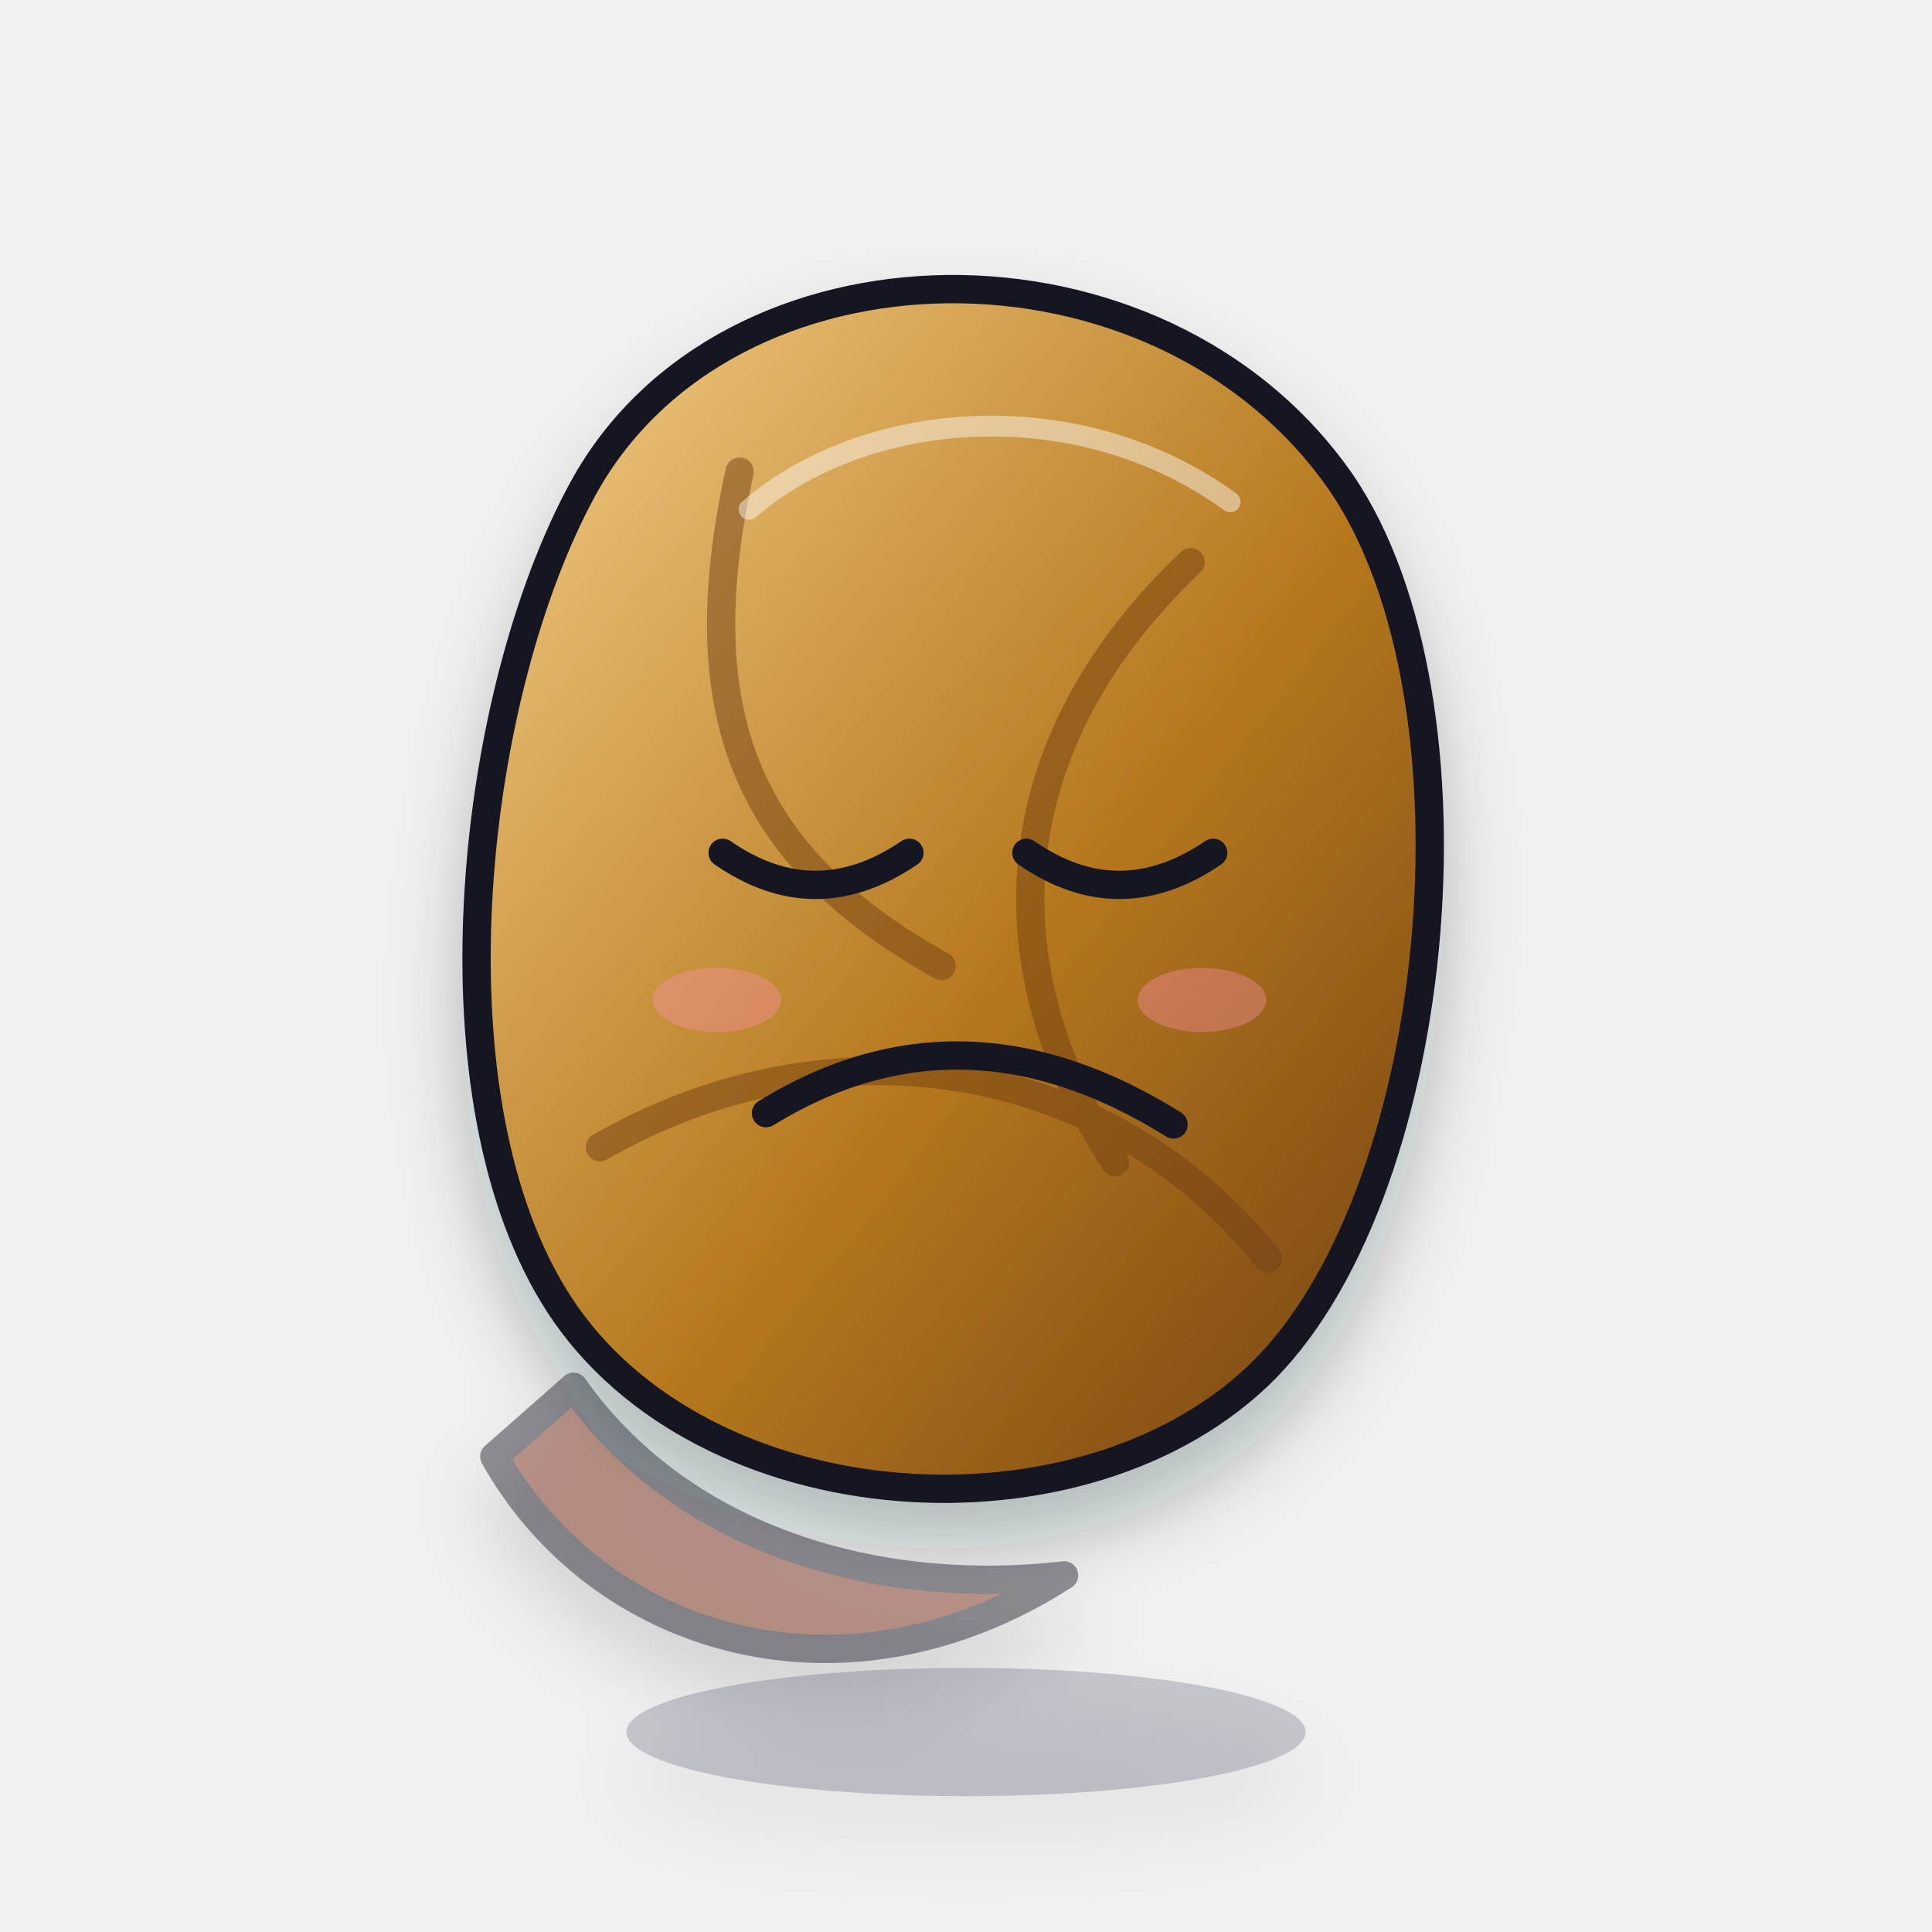
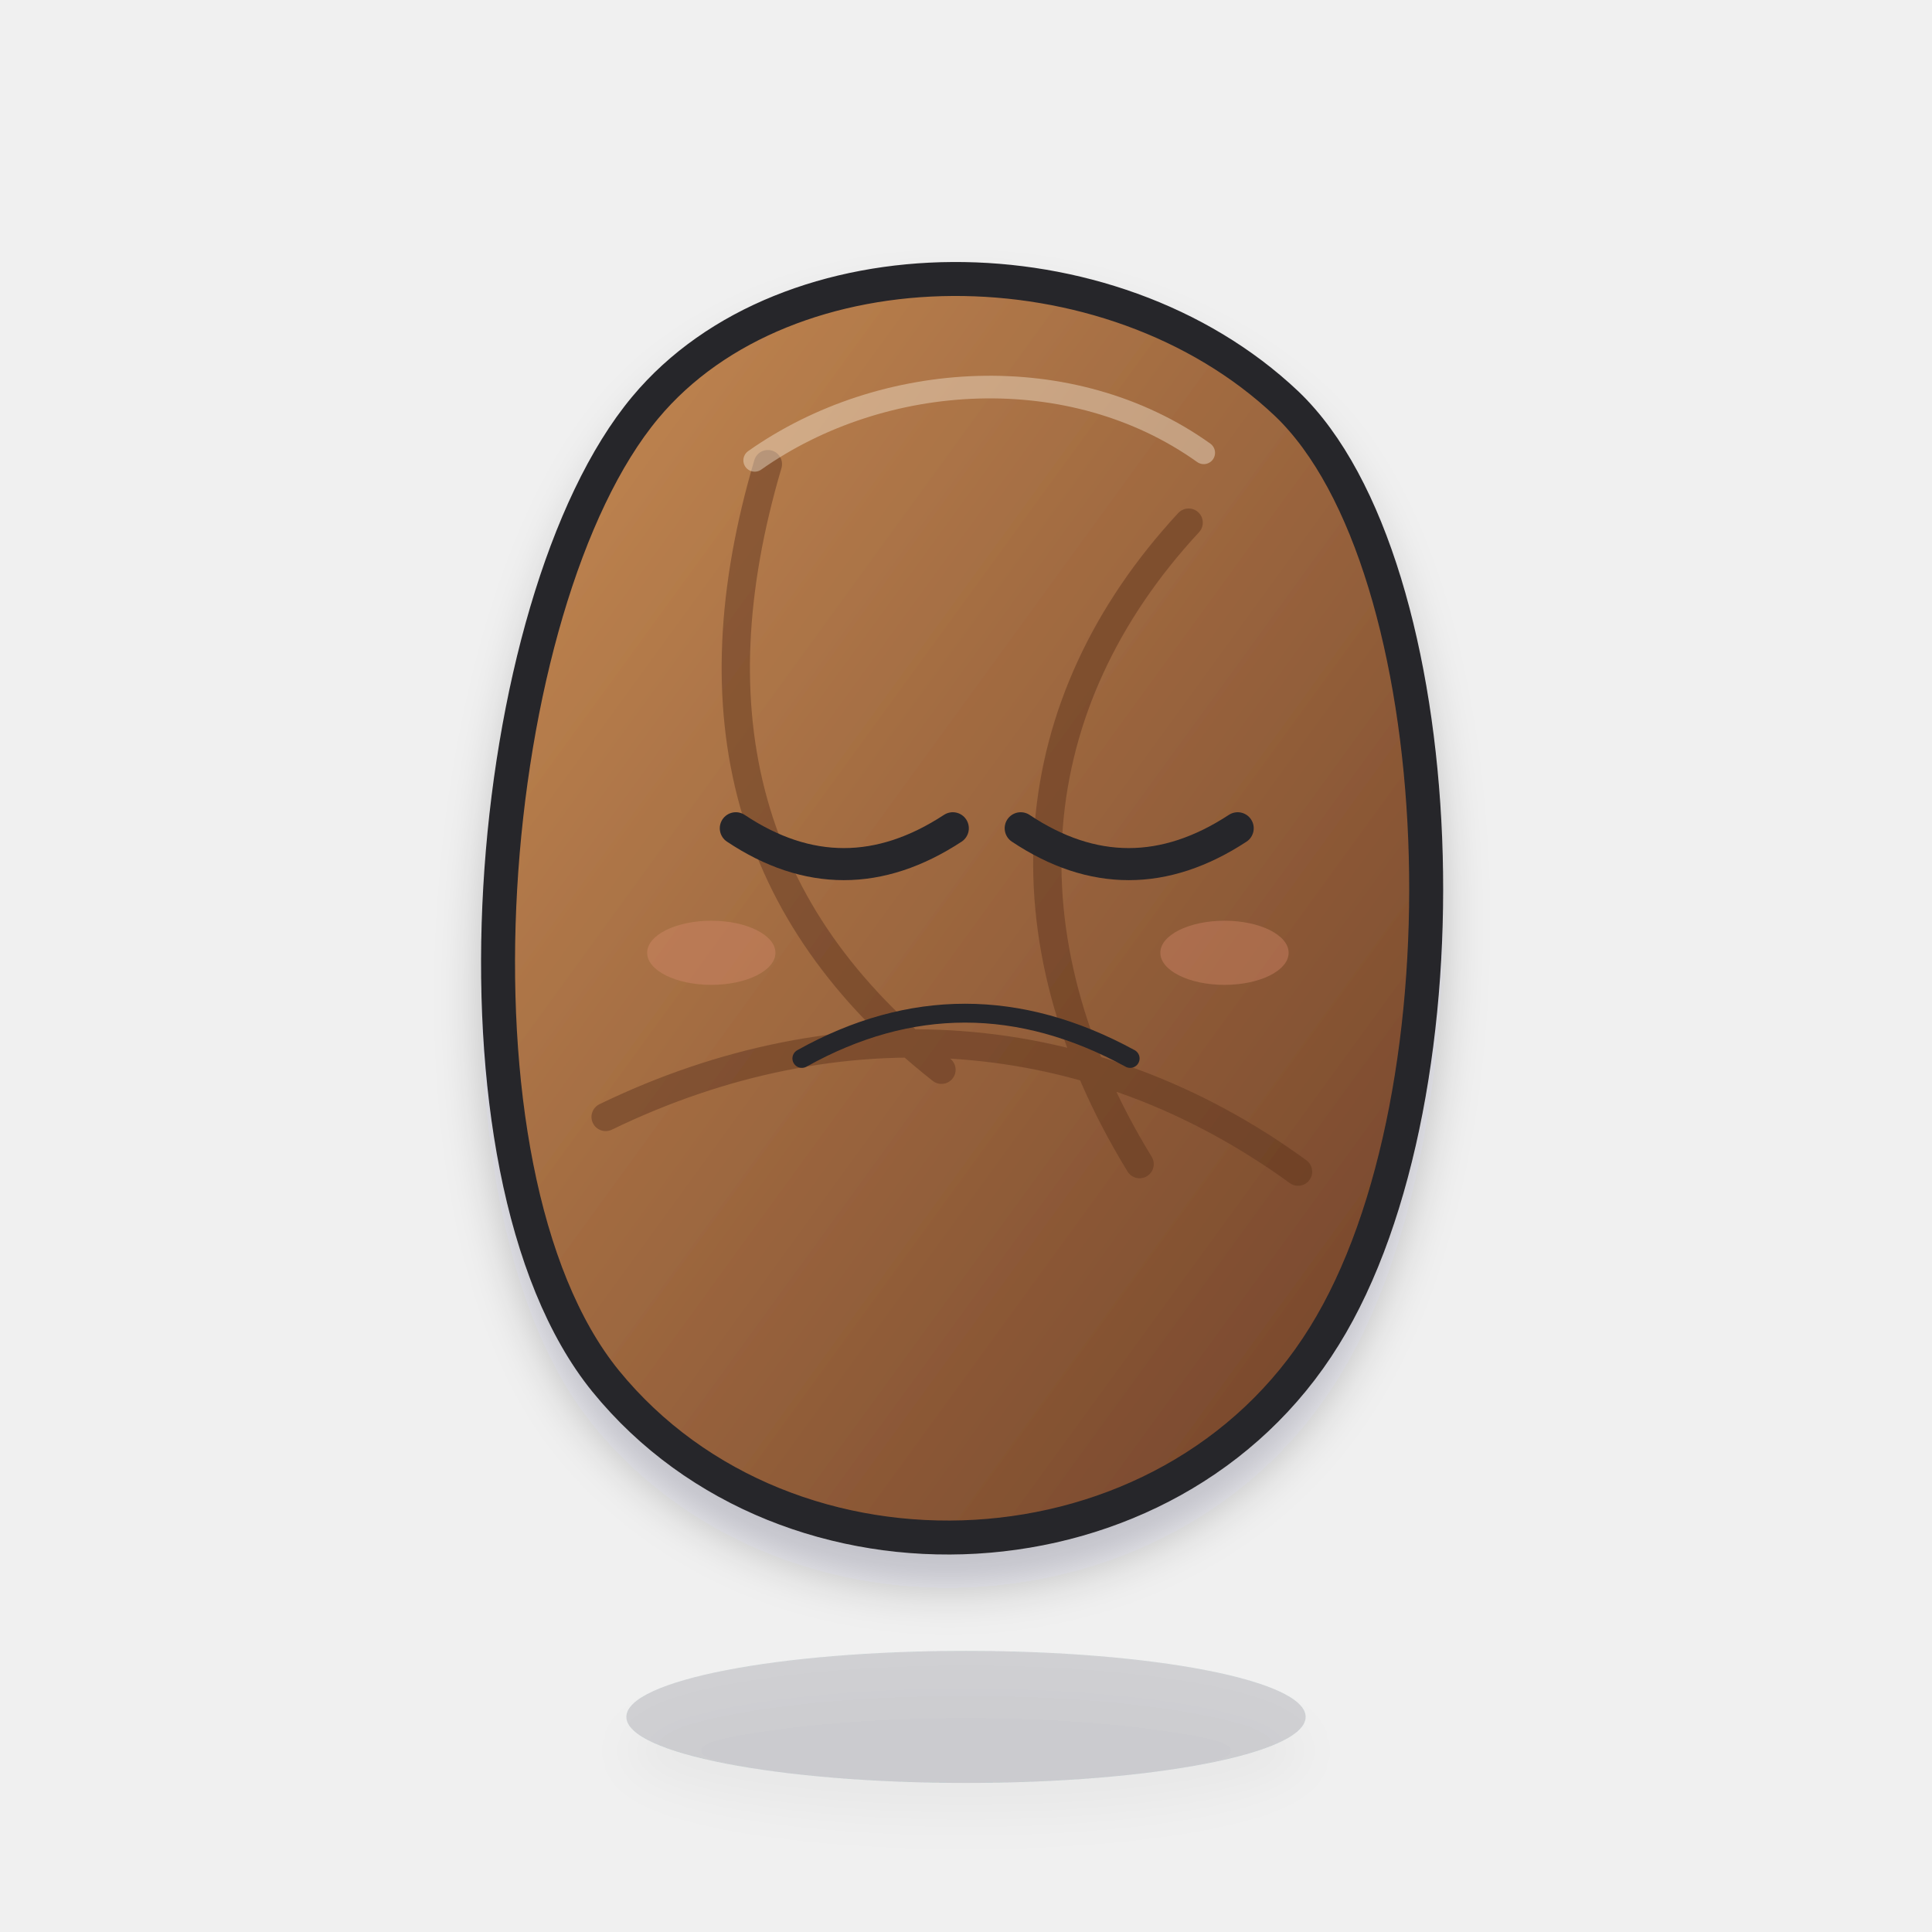
- <svg xmlns="http://www.w3.org/2000/svg" viewBox="0 0 1024 1024" role="img" aria-label="wallnut" class="chibi-no-bg premium-detail official-distinct-plant">
+ <svg xmlns="http://www.w3.org/2000/svg" viewBox="0 0 1024 1024" role="img" aria-label="wallnut" class="storybook-card-style v5-no-bg premium-detail">
  <defs>
-     <linearGradient id="green" x1="0" y1="0" x2="1" y2="1">
-       <stop offset="0" stop-color="#e4ff9e" />
-       <stop offset=".45" stop-color="#55db63" />
-       <stop offset="1" stop-color="#138243" />
+     <linearGradient id="gGreen" x1="0" y1="0" x2="1" y2="1">
+       <stop offset="0" stop-color="#c9e96b" />
+       <stop offset=".55" stop-color="#71b94d" />
+       <stop offset="1" stop-color="#2f6f38" />
    </linearGradient>
-     <linearGradient id="deepGreen" x1="0" y1="0" x2="1" y2="1">
-       <stop offset="0" stop-color="#58e27b" />
-       <stop offset="1" stop-color="#14532d" />
+     <linearGradient id="gDarkGreen" x1="0" y1="0" x2="1" y2="1">
+       <stop offset="0" stop-color="#4a9b5a" />
+       <stop offset="1" stop-color="#1e4e32" />
    </linearGradient>
-     <linearGradient id="sun" x1="0" y1="0" x2="1" y2="1">
-       <stop offset="0" stop-color="#fff7ad" />
-       <stop offset=".55" stop-color="#facc15" />
-       <stop offset="1" stop-color="#d97706" />
+     <linearGradient id="gYellow" x1="0" y1="0" x2="1" y2="1">
+       <stop offset="0" stop-color="#fff08b" />
+       <stop offset="1" stop-color="#d6a43b" />
    </linearGradient>
-     <linearGradient id="nut" x1="0" y1="0" x2="1" y2="1">
-       <stop offset="0" stop-color="#f5d08b" />
-       <stop offset=".55" stop-color="#b7791f" />
-       <stop offset="1" stop-color="#713f12" />
+     <linearGradient id="gBrown" x1="0" y1="0" x2="1" y2="1">
+       <stop offset="0" stop-color="#c78b54" />
+       <stop offset="1" stop-color="#6f4028" />
    </linearGradient>
-     <linearGradient id="fire" x1="0" y1="0" x2="1" y2="1">
-       <stop offset="0" stop-color="#fff7ad" />
-       <stop offset=".35" stop-color="#fb923c" />
-       <stop offset="1" stop-color="#b91c1c" />
+     <linearGradient id="gRed" x1="0" y1="0" x2="1" y2="1">
+       <stop offset="0" stop-color="#ffcf4c" />
+       <stop offset=".45" stop-color="#df4a42" />
+       <stop offset="1" stop-color="#7a2730" />
+     </linearGradient>
+     <linearGradient id="gZombie" x1="0" y1="0" x2="1" y2="1">
+       <stop offset="0" stop-color="#d4d0c6" />
+       <stop offset="1" stop-color="#6e7773" />
+     </linearGradient>
+     <linearGradient id="gCone" x1="0" y1="0" x2="0" y2="1">
+       <stop offset="0" stop-color="#ffc46a" />
+       <stop offset=".55" stop-color="#f36b21" />
+       <stop offset="1" stop-color="#9d3718" />
+     </linearGradient>
+     <linearGradient id="gMetal" x1="0" y1="0" x2="1" y2="1">
+       <stop offset="0" stop-color="#f1f5f9" />
+       <stop offset=".52" stop-color="#7d8997" />
+       <stop offset="1" stop-color="#2f3742" />
    </linearGradient>
    <filter id="shadow" x="-40%" y="-40%" width="180%" height="180%">
-       <feDropShadow dx="0" dy="24" stdDeviation="18" flood-color="#111827" flood-opacity=".25" />
+       <feDropShadow dx="0" dy="18" stdDeviation="12" flood-color="#111827" flood-opacity=".2" />
    </filter>
-     <filter id="glow" x="-80%" y="-80%" width="260%" height="260%">
-       <feGaussianBlur stdDeviation="13" result="b" />
-       <feMerge>
-         <feMergeNode in="b" />
-         <feMergeNode in="SourceGraphic" />
-       </feMerge>
-     </filter>
-     <style>.line{stroke:#141821;stroke-width:15;stroke-linecap:round;stroke-linejoin:round}.thin{stroke:#141821;stroke-width:8;stroke-linecap:round;stroke-linejoin:round}.soft{stroke:#fff;stroke-width:11;stroke-linecap:round;opacity:.45}.float{animation:bob 1.8s ease-in-out infinite alternate;transform-origin:512px 720px}.blink{animation:blink 3.4s infinite;transform-origin:center}.shine{animation:shine 1.2s ease-in-out infinite alternate}@keyframes bob{from{transform:translateY(7px)}to{transform:translateY(-8px)}}@keyframes blink{0%,92%,100%{transform:scaleY(1)}95%{transform:scaleY(.12)}}@keyframes shine{from{opacity:.55;transform:scale(.98)}to{opacity:1;transform:scale(1.04)}}</style>
+     <style>.line{stroke:#27252a;stroke-width:18;stroke-linecap:round;stroke-linejoin:round}.thin{stroke:#27252a;stroke-width:10;stroke-linecap:round;stroke-linejoin:round}.soft{stroke:#fff7e8;stroke-width:12;stroke-linecap:round;opacity:.38}.bob{animation:bob 2s ease-in-out infinite alternate;transform-origin:512px 780px}.run{animation:run 1.25s ease-in-out infinite alternate;transform-origin:512px 780px}.blink{animation:blink 3.5s infinite;transform-origin:center}@keyframes bob{from{transform:translateY(7px)}to{transform:translateY(-7px)}}@keyframes run{from{transform:translate(-6px,5px) rotate(-3deg)}to{transform:translate(7px,-6px) rotate(3deg)}}@keyframes blink{0%,92%,100%{transform:scaleY(1)}95%{transform:scaleY(.12)}} </style>
  </defs>
-   <g class="float" filter="url(#shadow)">
-     <ellipse cx="512" cy="918" rx="180" ry="34" fill="#0f172a" opacity=".18" />
-     <path class="line" fill="url(#nut)" d="M309 259c76-139 306-142 402-3 79 116 54 381-45 474-98 92-301 76-373-44-67-111-43-319 16-427z" />
-     <path d="M392 250c-28 128 3 204 107 262M318 608c122-70 268-48 354 59M631 298c-98 93-111 209-40 318" fill="none" stroke="#713f12" stroke-width="15" stroke-linecap="round" opacity=".5" />
-     <path class="soft" fill="none" d="M397 270c61-53 174-63 255-4" />
-     <path d="M383 452q49 34 99 0M544 452q49 34 99 0" fill="none" stroke="#141821" stroke-width="15" stroke-linecap="round" />
-     <ellipse cx="380" cy="530" rx="34" ry="17" fill="#ff8fb1" opacity=".36" />
-     <ellipse cx="637" cy="530" rx="34" ry="17" fill="#ff8fb1" opacity=".36" />
-     <path d="M406 590q104-64 216 6" fill="none" stroke="#171922" stroke-width="15" stroke-linecap="round" />
-     <path class="line" fill="#7c2d12" opacity=".45" d="M304 735c54 77 154 112 260 100-117 75-247 35-302-63z" />
+   <g class="bob" filter="url(#shadow)">
+     <ellipse cx="512" cy="910" rx="180" ry="35" fill="#1e293b" opacity=".16" />
+     <path class="line" fill="url(#gBrown)" d="M342 216c75-90 246-91 340-2 89 85 100 365 20 494-82 133-284 143-381 24-91-112-65-413 21-516z" />
+     <path d="M407 246c-39 132-12 239 92 321M321 592c124-60 257-51 367 29M630 277c-89 96-100 219-26 340" fill="none" stroke="#5f351e" stroke-width="15" stroke-linecap="round" opacity=".48" />
+     <path class="soft" d="M400 244c68-48 168-54 238-4" fill="none" />
+     <path d="M390 439q57 38 115 0M541 439q57 38 115 0" fill="none" stroke="#27252a" stroke-width="17" stroke-linecap="round" />
+     <path class="thin" d="M425 561q86-48 174 0" fill="none" />
+     <ellipse cx="377" cy="505" rx="34" ry="17" fill="#d98c6f" opacity=".38" />
+     <ellipse cx="649" cy="505" rx="34" ry="17" fill="#d98c6f" opacity=".38" />
  </g>
</svg>
